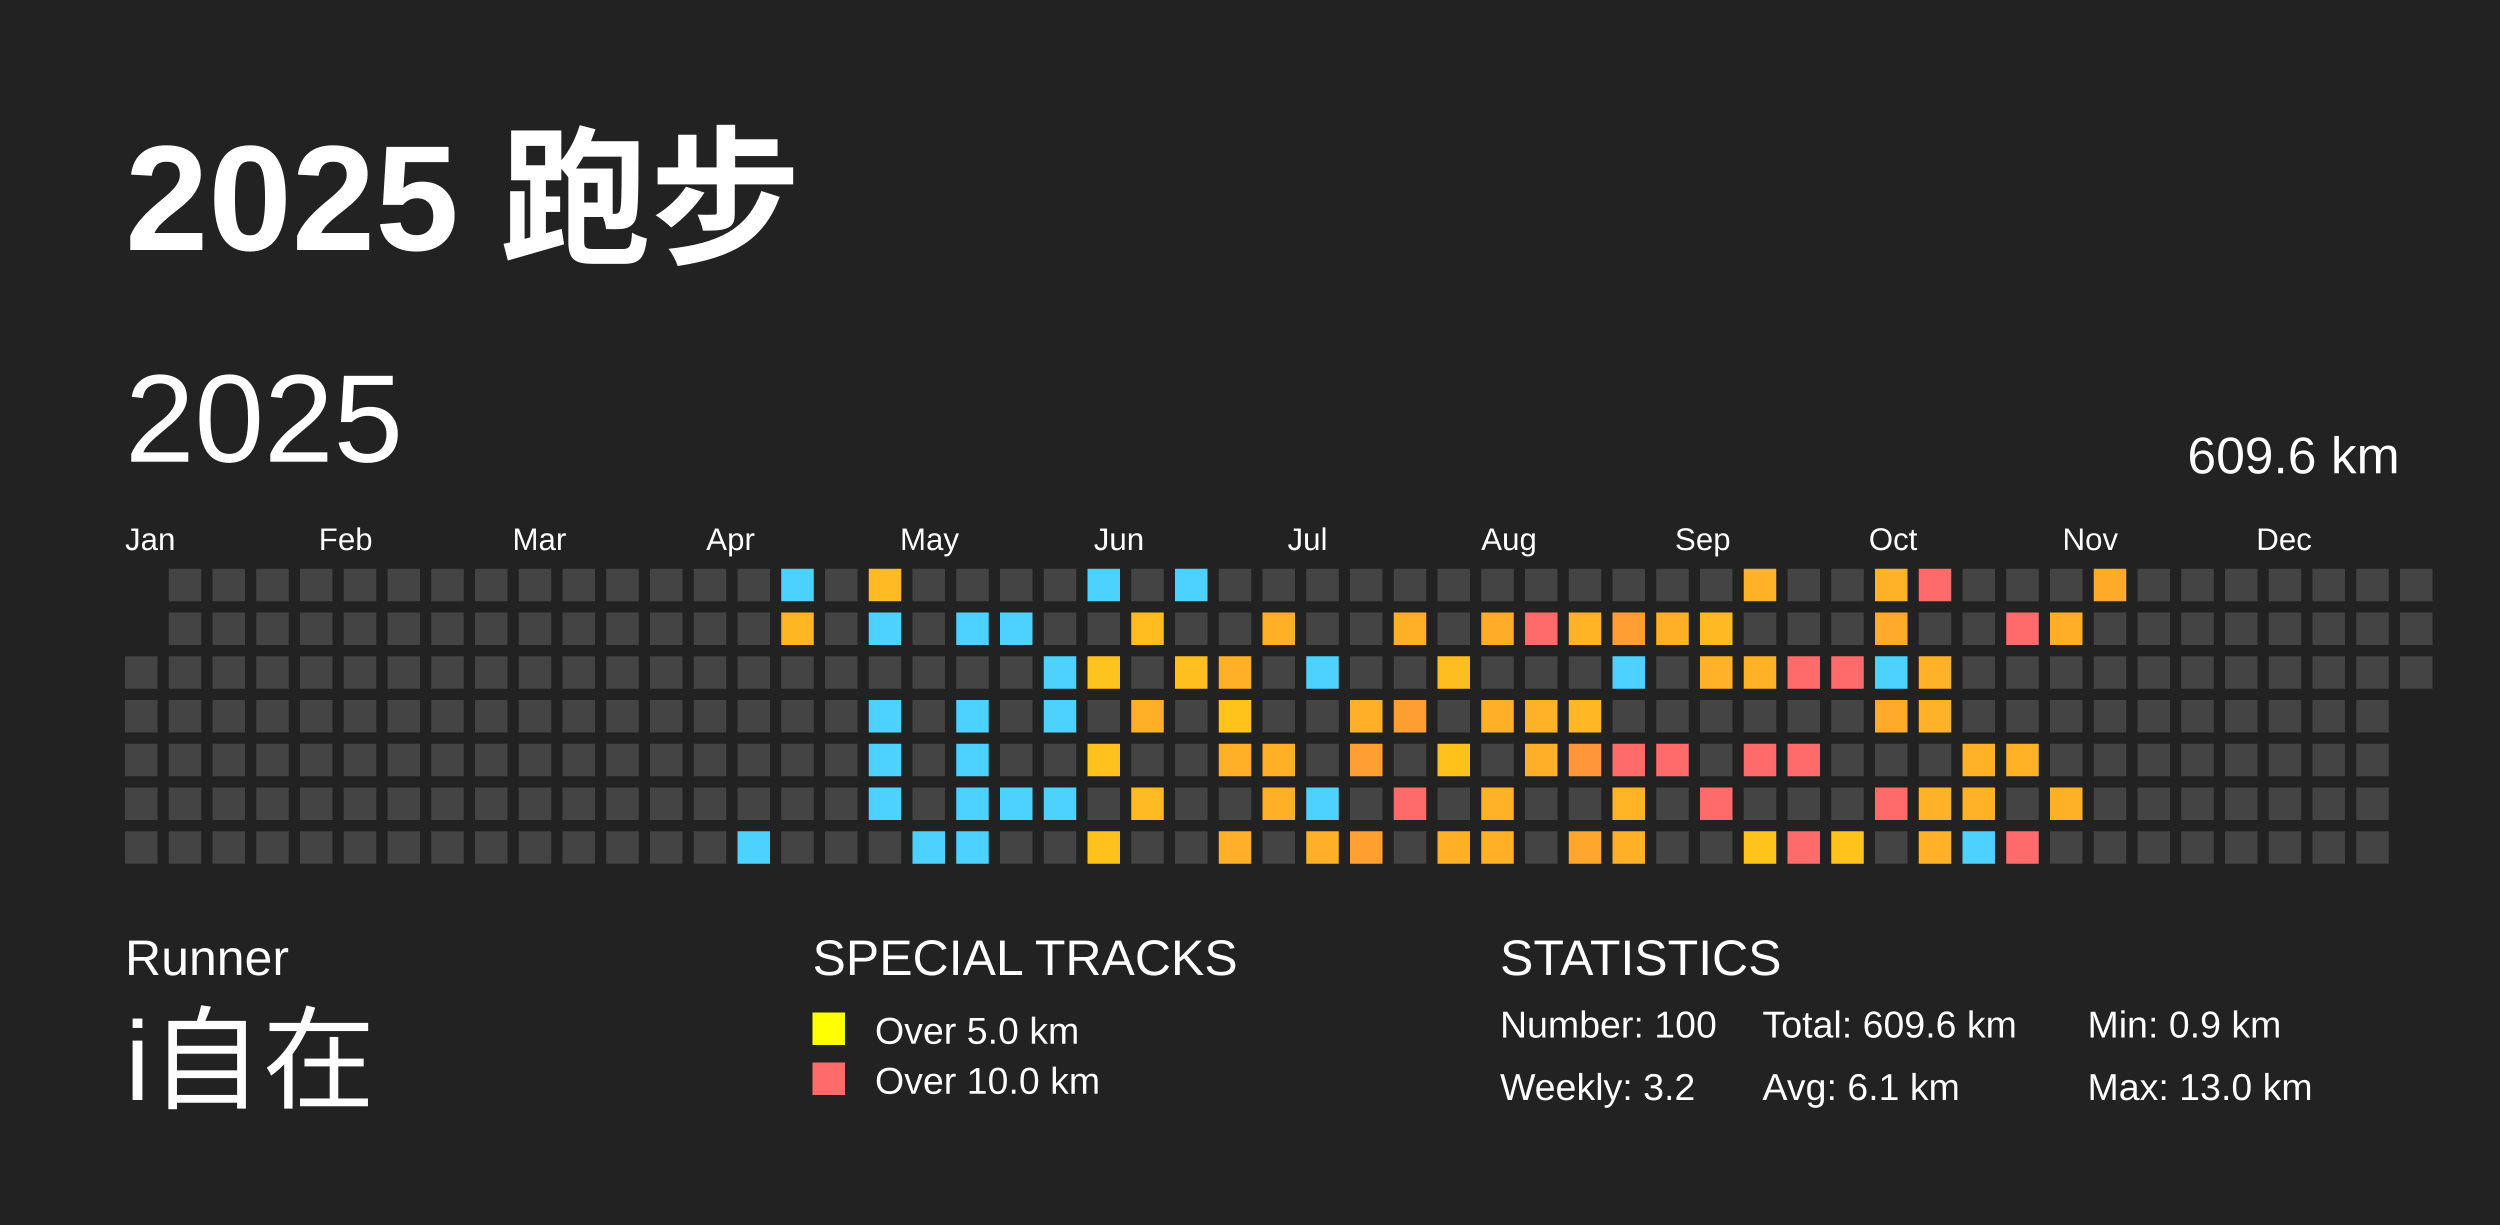
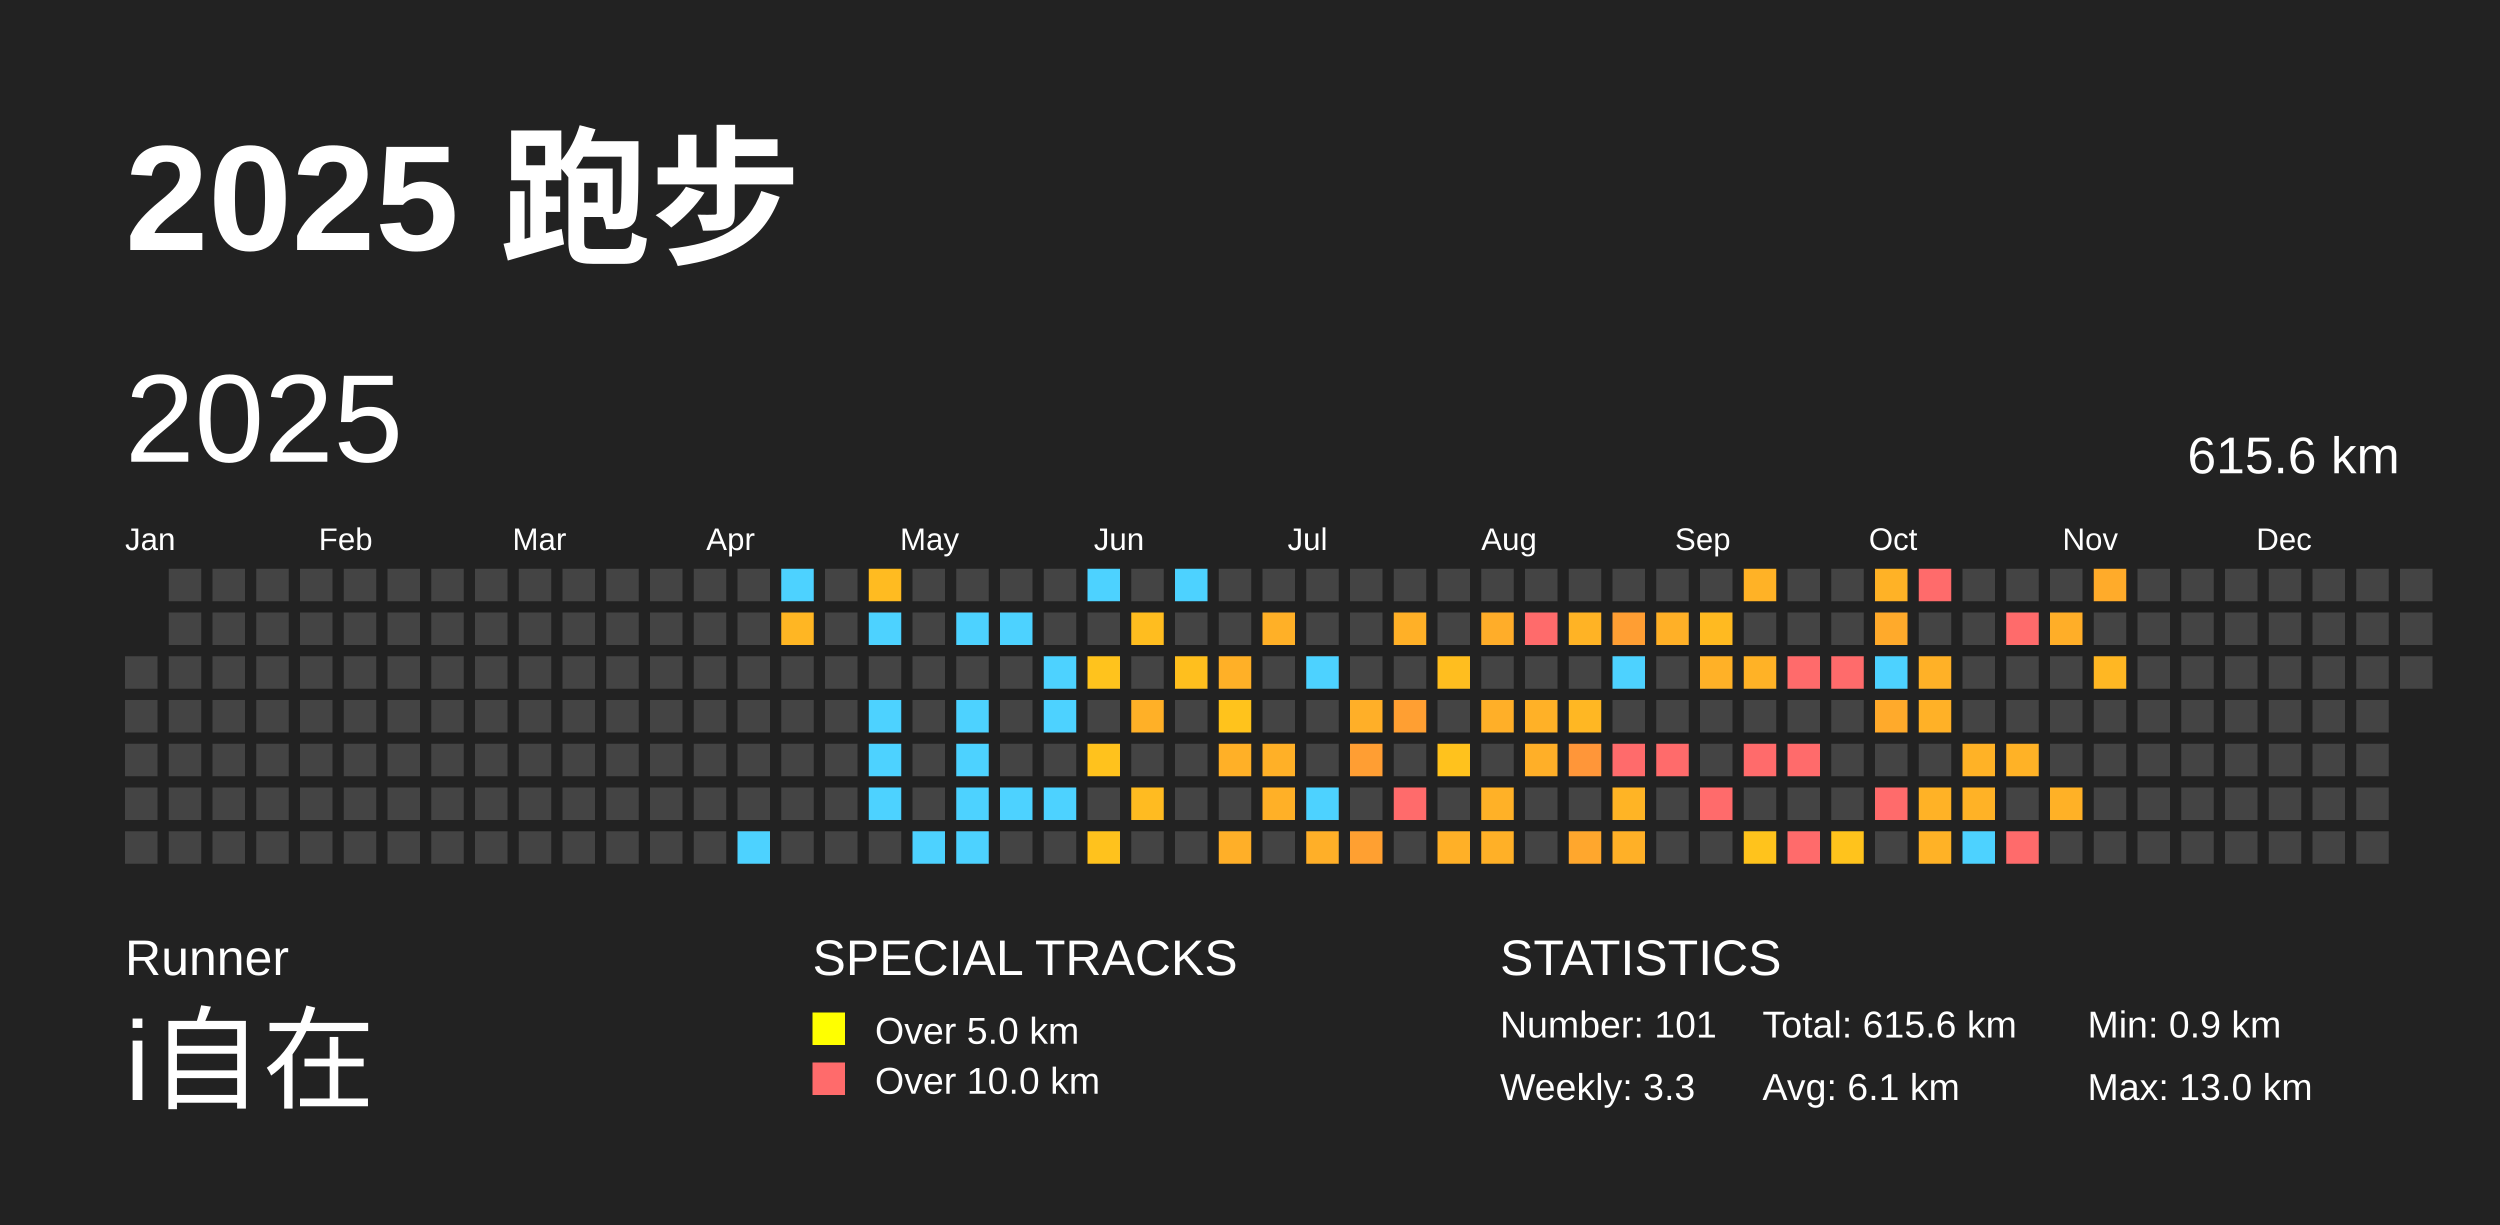
<svg xmlns="http://www.w3.org/2000/svg" baseProfile="full" height="98mm" version="1.1" viewBox="0,0,200,98" width="200mm">
  <defs />
  <rect fill="#222222" height="98" width="200" x="0" y="0" />
  <text fill="#FFFFFF" style="font-size:12px; font-family:Arial; font-weight:bold;" x="10" y="20">2025 跑步</text>
  <text fill="#FFFFFF" style="font-size:4px; font-family:Arial" x="10" y="78">Runner</text>
  <text fill="#FFFFFF" style="font-size:9px; font-family:Arial" x="10" y="88">i自在</text>
  <text fill="#FFFFFF" style="font-size:4px; font-family:Arial" x="65" y="78">SPECIAL TRACKS</text>
  <rect fill="#FFFF00" height="2.6" width="2.6" x="65" y="81" />
  <text fill="#FFFFFF" style="font-size:3px; font-family:Arial" x="70" y="83.5">Over 5.0 km</text>
  <rect fill="#FF6B6B" height="2.6" width="2.6" x="65" y="85" />
  <text fill="#FFFFFF" style="font-size:3px; font-family:Arial" x="70" y="87.5">Over 10.0 km</text>
  <text fill="#FFFFFF" style="font-size:4px; font-family:Arial" x="120" y="78">STATISTICS</text>
-   <text fill="#FFFFFF" style="font-size:3px; font-family:Arial" x="120" y="83">Number: 100</text>
-   <text fill="#FFFFFF" style="font-size:3px; font-family:Arial" x="120" y="88">Weekly: 3.2</text>
-   <text fill="#FFFFFF" style="font-size:3px; font-family:Arial" x="141" y="83">Total: 609.6 km</text>
+   <text fill="#FFFFFF" style="font-size:3px; font-family:Arial" x="120" y="83">Number: 101</text>
+   <text fill="#FFFFFF" style="font-size:3px; font-family:Arial" x="120" y="88">Weekly: 3.3</text>
+   <text fill="#FFFFFF" style="font-size:3px; font-family:Arial" x="141" y="83">Total: 615.6 km</text>
  <text fill="#FFFFFF" style="font-size:3px; font-family:Arial" x="141" y="88">Avg: 6.1 km</text>
  <text fill="#FFFFFF" style="font-size:3px; font-family:Arial" x="167" y="83">Min: 0.9 km</text>
  <text fill="#FFFFFF" style="font-size:3px; font-family:Arial" x="167" y="88">Max: 13.0 km</text>
  <text dominant-baseline="hanging" fill="#FFFFFF" style="font-size:10.0px; font-family:Arial;" x="10" y="30">2025</text>
-   <text dominant-baseline="hanging" fill="#FFFFFF" style="font-size:4.125px; font-family:Arial;" x="175" y="35">609.6 km</text>
+   <text dominant-baseline="hanging" fill="#FFFFFF" style="font-size:4.125px; font-family:Arial;" x="175" y="35">615.6 km</text>
  <text fill="#FFFFFF" style="font-size:2.5px; font-family:Arial" x="10.0" y="44">Jan</text>
  <text fill="#FFFFFF" style="font-size:2.5px; font-family:Arial" x="25.5" y="44">Feb</text>
  <text fill="#FFFFFF" style="font-size:2.5px; font-family:Arial" x="41.0" y="44">Mar</text>
  <text fill="#FFFFFF" style="font-size:2.5px; font-family:Arial" x="56.5" y="44">Apr</text>
  <text fill="#FFFFFF" style="font-size:2.5px; font-family:Arial" x="72.0" y="44">May</text>
  <text fill="#FFFFFF" style="font-size:2.5px; font-family:Arial" x="87.5" y="44">Jun</text>
  <text fill="#FFFFFF" style="font-size:2.5px; font-family:Arial" x="103.0" y="44">Jul</text>
  <text fill="#FFFFFF" style="font-size:2.5px; font-family:Arial" x="118.5" y="44">Aug</text>
  <text fill="#FFFFFF" style="font-size:2.5px; font-family:Arial" x="134.0" y="44">Sep</text>
  <text fill="#FFFFFF" style="font-size:2.5px; font-family:Arial" x="149.5" y="44">Oct</text>
  <text fill="#FFFFFF" style="font-size:2.5px; font-family:Arial" x="165.0" y="44">Nov</text>
  <text fill="#FFFFFF" style="font-size:2.5px; font-family:Arial" x="180.5" y="44">Dec</text>
  <rect fill="#444444" height="2.6" width="2.6" x="10.0" y="52.5" />
  <rect fill="#444444" height="2.6" width="2.6" x="10.0" y="56.0" />
  <rect fill="#444444" height="2.6" width="2.6" x="10.0" y="59.5" />
  <rect fill="#444444" height="2.6" width="2.6" x="10.0" y="63.0" />
  <rect fill="#444444" height="2.6" width="2.6" x="10.0" y="66.5" />
  <rect fill="#444444" height="2.6" width="2.6" x="13.5" y="45.5" />
  <rect fill="#444444" height="2.6" width="2.6" x="13.5" y="49.0" />
  <rect fill="#444444" height="2.6" width="2.6" x="13.5" y="52.5" />
  <rect fill="#444444" height="2.6" width="2.6" x="13.5" y="56.0" />
  <rect fill="#444444" height="2.6" width="2.6" x="13.5" y="59.5" />
  <rect fill="#444444" height="2.6" width="2.6" x="13.5" y="63.0" />
  <rect fill="#444444" height="2.6" width="2.6" x="13.5" y="66.5" />
  <rect fill="#444444" height="2.6" width="2.6" x="17.0" y="45.5" />
  <rect fill="#444444" height="2.6" width="2.6" x="17.0" y="49.0" />
  <rect fill="#444444" height="2.6" width="2.6" x="17.0" y="52.5" />
  <rect fill="#444444" height="2.6" width="2.6" x="17.0" y="56.0" />
  <rect fill="#444444" height="2.6" width="2.6" x="17.0" y="59.5" />
  <rect fill="#444444" height="2.6" width="2.6" x="17.0" y="63.0" />
  <rect fill="#444444" height="2.6" width="2.6" x="17.0" y="66.5" />
  <rect fill="#444444" height="2.6" width="2.6" x="20.5" y="45.5" />
  <rect fill="#444444" height="2.6" width="2.6" x="20.5" y="49.0" />
  <rect fill="#444444" height="2.6" width="2.6" x="20.5" y="52.5" />
  <rect fill="#444444" height="2.6" width="2.6" x="20.5" y="56.0" />
  <rect fill="#444444" height="2.6" width="2.6" x="20.5" y="59.5" />
  <rect fill="#444444" height="2.6" width="2.6" x="20.5" y="63.0" />
  <rect fill="#444444" height="2.6" width="2.6" x="20.5" y="66.5" />
  <rect fill="#444444" height="2.6" width="2.6" x="24.0" y="45.5" />
  <rect fill="#444444" height="2.6" width="2.6" x="24.0" y="49.0" />
  <rect fill="#444444" height="2.6" width="2.6" x="24.0" y="52.5" />
  <rect fill="#444444" height="2.6" width="2.6" x="24.0" y="56.0" />
  <rect fill="#444444" height="2.6" width="2.6" x="24.0" y="59.5" />
  <rect fill="#444444" height="2.6" width="2.6" x="24.0" y="63.0" />
  <rect fill="#444444" height="2.6" width="2.6" x="24.0" y="66.5" />
  <rect fill="#444444" height="2.6" width="2.6" x="27.5" y="45.5" />
  <rect fill="#444444" height="2.6" width="2.6" x="27.5" y="49.0" />
  <rect fill="#444444" height="2.6" width="2.6" x="27.5" y="52.5" />
  <rect fill="#444444" height="2.6" width="2.6" x="27.5" y="56.0" />
  <rect fill="#444444" height="2.6" width="2.6" x="27.5" y="59.5" />
  <rect fill="#444444" height="2.6" width="2.6" x="27.5" y="63.0" />
  <rect fill="#444444" height="2.6" width="2.6" x="27.5" y="66.5" />
  <rect fill="#444444" height="2.6" width="2.6" x="31.0" y="45.5" />
  <rect fill="#444444" height="2.6" width="2.6" x="31.0" y="49.0" />
  <rect fill="#444444" height="2.6" width="2.6" x="31.0" y="52.5" />
  <rect fill="#444444" height="2.6" width="2.6" x="31.0" y="56.0" />
  <rect fill="#444444" height="2.6" width="2.6" x="31.0" y="59.5" />
  <rect fill="#444444" height="2.6" width="2.6" x="31.0" y="63.0" />
  <rect fill="#444444" height="2.6" width="2.6" x="31.0" y="66.5" />
  <rect fill="#444444" height="2.6" width="2.6" x="34.5" y="45.5" />
  <rect fill="#444444" height="2.6" width="2.6" x="34.5" y="49.0" />
  <rect fill="#444444" height="2.6" width="2.6" x="34.5" y="52.5" />
  <rect fill="#444444" height="2.6" width="2.6" x="34.5" y="56.0" />
  <rect fill="#444444" height="2.6" width="2.6" x="34.5" y="59.5" />
  <rect fill="#444444" height="2.6" width="2.6" x="34.5" y="63.0" />
  <rect fill="#444444" height="2.6" width="2.6" x="34.5" y="66.5" />
  <rect fill="#444444" height="2.6" width="2.6" x="38.0" y="45.5" />
  <rect fill="#444444" height="2.6" width="2.6" x="38.0" y="49.0" />
  <rect fill="#444444" height="2.6" width="2.6" x="38.0" y="52.5" />
  <rect fill="#444444" height="2.6" width="2.6" x="38.0" y="56.0" />
  <rect fill="#444444" height="2.6" width="2.6" x="38.0" y="59.5" />
  <rect fill="#444444" height="2.6" width="2.6" x="38.0" y="63.0" />
  <rect fill="#444444" height="2.6" width="2.6" x="38.0" y="66.5" />
  <rect fill="#444444" height="2.6" width="2.6" x="41.5" y="45.5" />
  <rect fill="#444444" height="2.6" width="2.6" x="41.5" y="49.0" />
  <rect fill="#444444" height="2.6" width="2.6" x="41.5" y="52.5" />
  <rect fill="#444444" height="2.6" width="2.6" x="41.5" y="56.0" />
  <rect fill="#444444" height="2.6" width="2.6" x="41.5" y="59.5" />
  <rect fill="#444444" height="2.6" width="2.6" x="41.5" y="63.0" />
  <rect fill="#444444" height="2.6" width="2.6" x="41.5" y="66.5" />
  <rect fill="#444444" height="2.6" width="2.6" x="45.0" y="45.5" />
  <rect fill="#444444" height="2.6" width="2.6" x="45.0" y="49.0" />
  <rect fill="#444444" height="2.6" width="2.6" x="45.0" y="52.5" />
  <rect fill="#444444" height="2.6" width="2.6" x="45.0" y="56.0" />
  <rect fill="#444444" height="2.6" width="2.6" x="45.0" y="59.5" />
  <rect fill="#444444" height="2.6" width="2.6" x="45.0" y="63.0" />
  <rect fill="#444444" height="2.6" width="2.6" x="45.0" y="66.5" />
  <rect fill="#444444" height="2.6" width="2.6" x="48.5" y="45.5" />
  <rect fill="#444444" height="2.6" width="2.6" x="48.5" y="49.0" />
  <rect fill="#444444" height="2.6" width="2.6" x="48.5" y="52.5" />
  <rect fill="#444444" height="2.6" width="2.6" x="48.5" y="56.0" />
  <rect fill="#444444" height="2.6" width="2.6" x="48.5" y="59.5" />
  <rect fill="#444444" height="2.6" width="2.6" x="48.5" y="63.0" />
  <rect fill="#444444" height="2.6" width="2.6" x="48.5" y="66.5" />
  <rect fill="#444444" height="2.6" width="2.6" x="52.0" y="45.5" />
  <rect fill="#444444" height="2.6" width="2.6" x="52.0" y="49.0" />
  <rect fill="#444444" height="2.6" width="2.6" x="52.0" y="52.5" />
  <rect fill="#444444" height="2.6" width="2.6" x="52.0" y="56.0" />
  <rect fill="#444444" height="2.6" width="2.6" x="52.0" y="59.5" />
  <rect fill="#444444" height="2.6" width="2.6" x="52.0" y="63.0" />
  <rect fill="#444444" height="2.6" width="2.6" x="52.0" y="66.5" />
  <rect fill="#444444" height="2.6" width="2.6" x="55.5" y="45.5" />
  <rect fill="#444444" height="2.6" width="2.6" x="55.5" y="49.0" />
  <rect fill="#444444" height="2.6" width="2.6" x="55.5" y="52.5" />
  <rect fill="#444444" height="2.6" width="2.6" x="55.5" y="56.0" />
  <rect fill="#444444" height="2.6" width="2.6" x="55.5" y="59.5" />
  <rect fill="#444444" height="2.6" width="2.6" x="55.5" y="63.0" />
  <rect fill="#444444" height="2.6" width="2.6" x="55.5" y="66.5" />
  <rect fill="#444444" height="2.6" width="2.6" x="59.0" y="45.5" />
  <rect fill="#444444" height="2.6" width="2.6" x="59.0" y="49.0" />
  <rect fill="#444444" height="2.6" width="2.6" x="59.0" y="52.5" />
  <rect fill="#444444" height="2.6" width="2.6" x="59.0" y="56.0" />
  <rect fill="#444444" height="2.6" width="2.6" x="59.0" y="59.5" />
  <rect fill="#444444" height="2.6" width="2.6" x="59.0" y="63.0" />
  <rect fill="#4dd2ff" height="2.6" width="2.6" x="59.0" y="66.5" />
  <rect fill="#4dd2ff" height="2.6" width="2.6" x="62.5" y="45.5" />
  <rect fill="#ffb623" height="2.6" width="2.6" x="62.5" y="49.0" />
  <rect fill="#444444" height="2.6" width="2.6" x="62.5" y="52.5" />
  <rect fill="#444444" height="2.6" width="2.6" x="62.5" y="56.0" />
  <rect fill="#444444" height="2.6" width="2.6" x="62.5" y="59.5" />
  <rect fill="#444444" height="2.6" width="2.6" x="62.5" y="63.0" />
  <rect fill="#444444" height="2.6" width="2.6" x="62.5" y="66.5" />
  <rect fill="#444444" height="2.6" width="2.6" x="66.0" y="45.5" />
  <rect fill="#444444" height="2.6" width="2.6" x="66.0" y="49.0" />
  <rect fill="#444444" height="2.6" width="2.6" x="66.0" y="52.5" />
  <rect fill="#444444" height="2.6" width="2.6" x="66.0" y="56.0" />
  <rect fill="#444444" height="2.6" width="2.6" x="66.0" y="59.5" />
  <rect fill="#444444" height="2.6" width="2.6" x="66.0" y="63.0" />
  <rect fill="#444444" height="2.6" width="2.6" x="66.0" y="66.5" />
  <rect fill="#ffbb21" height="2.6" width="2.6" x="69.5" y="45.5" />
  <rect fill="#4dd2ff" height="2.6" width="2.6" x="69.5" y="49.0" />
  <rect fill="#444444" height="2.6" width="2.6" x="69.5" y="52.5" />
  <rect fill="#4dd2ff" height="2.6" width="2.6" x="69.5" y="56.0" />
  <rect fill="#4dd2ff" height="2.6" width="2.6" x="69.5" y="59.5" />
  <rect fill="#4dd2ff" height="2.6" width="2.6" x="69.5" y="63.0" />
  <rect fill="#444444" height="2.6" width="2.6" x="69.5" y="66.5" />
  <rect fill="#444444" height="2.6" width="2.6" x="73.0" y="45.5" />
  <rect fill="#444444" height="2.6" width="2.6" x="73.0" y="49.0" />
  <rect fill="#444444" height="2.6" width="2.6" x="73.0" y="52.5" />
  <rect fill="#444444" height="2.6" width="2.6" x="73.0" y="56.0" />
  <rect fill="#444444" height="2.6" width="2.6" x="73.0" y="59.5" />
  <rect fill="#444444" height="2.6" width="2.6" x="73.0" y="63.0" />
  <rect fill="#4dd2ff" height="2.6" width="2.6" x="73.0" y="66.5" />
  <rect fill="#444444" height="2.6" width="2.6" x="76.5" y="45.5" />
  <rect fill="#4dd2ff" height="2.6" width="2.6" x="76.5" y="49.0" />
  <rect fill="#444444" height="2.6" width="2.6" x="76.5" y="52.5" />
  <rect fill="#4dd2ff" height="2.6" width="2.6" x="76.5" y="56.0" />
  <rect fill="#4dd2ff" height="2.6" width="2.6" x="76.5" y="59.5" />
  <rect fill="#4dd2ff" height="2.6" width="2.6" x="76.5" y="63.0" />
  <rect fill="#4dd2ff" height="2.6" width="2.6" x="76.5" y="66.5" />
  <rect fill="#444444" height="2.6" width="2.6" x="80.0" y="45.5" />
  <rect fill="#4dd2ff" height="2.6" width="2.6" x="80.0" y="49.0" />
  <rect fill="#444444" height="2.6" width="2.6" x="80.0" y="52.5" />
  <rect fill="#444444" height="2.6" width="2.6" x="80.0" y="56.0" />
  <rect fill="#444444" height="2.6" width="2.6" x="80.0" y="59.5" />
  <rect fill="#4dd2ff" height="2.6" width="2.6" x="80.0" y="63.0" />
  <rect fill="#444444" height="2.6" width="2.6" x="80.0" y="66.5" />
  <rect fill="#444444" height="2.6" width="2.6" x="83.5" y="45.5" />
  <rect fill="#444444" height="2.6" width="2.6" x="83.5" y="49.0" />
  <rect fill="#4dd2ff" height="2.6" width="2.6" x="83.5" y="52.5" />
  <rect fill="#4dd2ff" height="2.6" width="2.6" x="83.5" y="56.0" />
  <rect fill="#444444" height="2.6" width="2.6" x="83.5" y="59.5" />
  <rect fill="#4dd2ff" height="2.6" width="2.6" x="83.5" y="63.0" />
  <rect fill="#444444" height="2.6" width="2.6" x="83.5" y="66.5" />
  <rect fill="#4dd2ff" height="2.6" width="2.6" x="87.0" y="45.5" />
  <rect fill="#444444" height="2.6" width="2.6" x="87.0" y="49.0" />
  <rect fill="#ffc31d" height="2.6" width="2.6" x="87.0" y="52.5" />
  <rect fill="#444444" height="2.6" width="2.6" x="87.0" y="56.0" />
  <rect fill="#ffc21d" height="2.6" width="2.6" x="87.0" y="59.5" />
  <rect fill="#444444" height="2.6" width="2.6" x="87.0" y="63.0" />
  <rect fill="#ffc21d" height="2.6" width="2.6" x="87.0" y="66.5" />
  <rect fill="#444444" height="2.6" width="2.6" x="90.5" y="45.5" />
  <rect fill="#ffbd1f" height="2.6" width="2.6" x="90.5" y="49.0" />
  <rect fill="#444444" height="2.6" width="2.6" x="90.5" y="52.5" />
  <rect fill="#ffb027" height="2.6" width="2.6" x="90.5" y="56.0" />
  <rect fill="#444444" height="2.6" width="2.6" x="90.5" y="59.5" />
  <rect fill="#ffbb21" height="2.6" width="2.6" x="90.5" y="63.0" />
  <rect fill="#444444" height="2.6" width="2.6" x="90.5" y="66.5" />
  <rect fill="#4dd2ff" height="2.6" width="2.6" x="94.0" y="45.5" />
  <rect fill="#444444" height="2.6" width="2.6" x="94.0" y="49.0" />
  <rect fill="#ffbf1e" height="2.6" width="2.6" x="94.0" y="52.5" />
  <rect fill="#444444" height="2.6" width="2.6" x="94.0" y="56.0" />
  <rect fill="#444444" height="2.6" width="2.6" x="94.0" y="59.5" />
  <rect fill="#444444" height="2.6" width="2.6" x="94.0" y="63.0" />
  <rect fill="#444444" height="2.6" width="2.6" x="94.0" y="66.5" />
  <rect fill="#444444" height="2.6" width="2.6" x="97.5" y="45.5" />
  <rect fill="#444444" height="2.6" width="2.6" x="97.5" y="49.0" />
  <rect fill="#ffb027" height="2.6" width="2.6" x="97.5" y="52.5" />
  <rect fill="#ffc31c" height="2.6" width="2.6" x="97.5" y="56.0" />
  <rect fill="#ffb027" height="2.6" width="2.6" x="97.5" y="59.5" />
  <rect fill="#444444" height="2.6" width="2.6" x="97.5" y="63.0" />
  <rect fill="#ffaf28" height="2.6" width="2.6" x="97.5" y="66.5" />
  <rect fill="#444444" height="2.6" width="2.6" x="101.0" y="45.5" />
  <rect fill="#ffb027" height="2.6" width="2.6" x="101.0" y="49.0" />
  <rect fill="#444444" height="2.6" width="2.6" x="101.0" y="52.5" />
  <rect fill="#444444" height="2.6" width="2.6" x="101.0" y="56.0" />
  <rect fill="#ffb027" height="2.6" width="2.6" x="101.0" y="59.5" />
  <rect fill="#ffb027" height="2.6" width="2.6" x="101.0" y="63.0" />
  <rect fill="#444444" height="2.6" width="2.6" x="101.0" y="66.5" />
  <rect fill="#444444" height="2.6" width="2.6" x="104.5" y="45.5" />
  <rect fill="#444444" height="2.6" width="2.6" x="104.5" y="49.0" />
  <rect fill="#4dd2ff" height="2.6" width="2.6" x="104.5" y="52.5" />
  <rect fill="#444444" height="2.6" width="2.6" x="104.5" y="56.0" />
  <rect fill="#444444" height="2.6" width="2.6" x="104.5" y="59.5" />
  <rect fill="#4dd2ff" height="2.6" width="2.6" x="104.5" y="63.0" />
  <rect fill="#ffaf28" height="2.6" width="2.6" x="104.5" y="66.5" />
  <rect fill="#444444" height="2.6" width="2.6" x="108.0" y="45.5" />
  <rect fill="#444444" height="2.6" width="2.6" x="108.0" y="49.0" />
  <rect fill="#444444" height="2.6" width="2.6" x="108.0" y="52.5" />
  <rect fill="#ffaf28" height="2.6" width="2.6" x="108.0" y="56.0" />
  <rect fill="#ff9e33" height="2.6" width="2.6" x="108.0" y="59.5" />
  <rect fill="#444444" height="2.6" width="2.6" x="108.0" y="63.0" />
  <rect fill="#ffa031" height="2.6" width="2.6" x="108.0" y="66.5" />
  <rect fill="#444444" height="2.6" width="2.6" x="111.5" y="45.5" />
  <rect fill="#ffb027" height="2.6" width="2.6" x="111.5" y="49.0" />
  <rect fill="#444444" height="2.6" width="2.6" x="111.5" y="52.5" />
  <rect fill="#ff9f32" height="2.6" width="2.6" x="111.5" y="56.0" />
  <rect fill="#444444" height="2.6" width="2.6" x="111.5" y="59.5" />
  <rect fill="#FF6B6B" height="2.6" width="2.6" x="111.5" y="63.0" />
  <rect fill="#444444" height="2.6" width="2.6" x="111.5" y="66.5" />
  <rect fill="#444444" height="2.6" width="2.6" x="115.0" y="45.5" />
  <rect fill="#444444" height="2.6" width="2.6" x="115.0" y="49.0" />
  <rect fill="#ffbe1f" height="2.6" width="2.6" x="115.0" y="52.5" />
  <rect fill="#444444" height="2.6" width="2.6" x="115.0" y="56.0" />
  <rect fill="#ffc21d" height="2.6" width="2.6" x="115.0" y="59.5" />
  <rect fill="#444444" height="2.6" width="2.6" x="115.0" y="63.0" />
  <rect fill="#ffb027" height="2.6" width="2.6" x="115.0" y="66.5" />
  <rect fill="#444444" height="2.6" width="2.6" x="118.5" y="45.5" />
  <rect fill="#ffad29" height="2.6" width="2.6" x="118.5" y="49.0" />
  <rect fill="#444444" height="2.6" width="2.6" x="118.5" y="52.5" />
  <rect fill="#ffaf28" height="2.6" width="2.6" x="118.5" y="56.0" />
  <rect fill="#444444" height="2.6" width="2.6" x="118.5" y="59.5" />
  <rect fill="#ffb127" height="2.6" width="2.6" x="118.5" y="63.0" />
  <rect fill="#ffb027" height="2.6" width="2.6" x="118.5" y="66.5" />
  <rect fill="#444444" height="2.6" width="2.6" x="122.0" y="45.5" />
  <rect fill="#FF6B6B" height="2.6" width="2.6" x="122.0" y="49.0" />
  <rect fill="#444444" height="2.6" width="2.6" x="122.0" y="52.5" />
  <rect fill="#ffb127" height="2.6" width="2.6" x="122.0" y="56.0" />
  <rect fill="#ffaf28" height="2.6" width="2.6" x="122.0" y="59.5" />
  <rect fill="#444444" height="2.6" width="2.6" x="122.0" y="63.0" />
  <rect fill="#444444" height="2.6" width="2.6" x="122.0" y="66.5" />
  <rect fill="#444444" height="2.6" width="2.6" x="125.5" y="45.5" />
  <rect fill="#ffb325" height="2.6" width="2.6" x="125.5" y="49.0" />
  <rect fill="#444444" height="2.6" width="2.6" x="125.5" y="52.5" />
  <rect fill="#ffb723" height="2.6" width="2.6" x="125.5" y="56.0" />
  <rect fill="#ff9639" height="2.6" width="2.6" x="125.5" y="59.5" />
  <rect fill="#444444" height="2.6" width="2.6" x="125.5" y="63.0" />
  <rect fill="#ffa72d" height="2.6" width="2.6" x="125.5" y="66.5" />
  <rect fill="#444444" height="2.6" width="2.6" x="129.0" y="45.5" />
  <rect fill="#ff9e33" height="2.6" width="2.6" x="129.0" y="49.0" />
  <rect fill="#4dd2ff" height="2.6" width="2.6" x="129.0" y="52.5" />
  <rect fill="#444444" height="2.6" width="2.6" x="129.0" y="56.0" />
  <rect fill="#FF6B6B" height="2.6" width="2.6" x="129.0" y="59.5" />
  <rect fill="#ffb425" height="2.6" width="2.6" x="129.0" y="63.0" />
  <rect fill="#ffb027" height="2.6" width="2.6" x="129.0" y="66.5" />
  <rect fill="#444444" height="2.6" width="2.6" x="132.5" y="45.5" />
  <rect fill="#ffb027" height="2.6" width="2.6" x="132.5" y="49.0" />
  <rect fill="#444444" height="2.6" width="2.6" x="132.5" y="52.5" />
  <rect fill="#444444" height="2.6" width="2.6" x="132.5" y="56.0" />
  <rect fill="#FF6B6B" height="2.6" width="2.6" x="132.5" y="59.5" />
  <rect fill="#444444" height="2.6" width="2.6" x="132.5" y="63.0" />
  <rect fill="#444444" height="2.6" width="2.6" x="132.5" y="66.5" />
  <rect fill="#444444" height="2.6" width="2.6" x="136.0" y="45.5" />
  <rect fill="#ffba21" height="2.6" width="2.6" x="136.0" y="49.0" />
  <rect fill="#ffb127" height="2.6" width="2.6" x="136.0" y="52.5" />
  <rect fill="#444444" height="2.6" width="2.6" x="136.0" y="56.0" />
  <rect fill="#444444" height="2.6" width="2.6" x="136.0" y="59.5" />
  <rect fill="#FF6B6B" height="2.6" width="2.6" x="136.0" y="63.0" />
  <rect fill="#444444" height="2.6" width="2.6" x="136.0" y="66.5" />
  <rect fill="#ffb226" height="2.6" width="2.6" x="139.5" y="45.5" />
  <rect fill="#444444" height="2.6" width="2.6" x="139.5" y="49.0" />
  <rect fill="#ffb226" height="2.6" width="2.6" x="139.5" y="52.5" />
  <rect fill="#444444" height="2.6" width="2.6" x="139.5" y="56.0" />
  <rect fill="#FF6B6B" height="2.6" width="2.6" x="139.5" y="59.5" />
  <rect fill="#444444" height="2.6" width="2.6" x="139.5" y="63.0" />
  <rect fill="#ffc31c" height="2.6" width="2.6" x="139.5" y="66.5" />
  <rect fill="#444444" height="2.6" width="2.6" x="143.0" y="45.5" />
  <rect fill="#444444" height="2.6" width="2.6" x="143.0" y="49.0" />
  <rect fill="#FF6B6B" height="2.6" width="2.6" x="143.0" y="52.5" />
  <rect fill="#444444" height="2.6" width="2.6" x="143.0" y="56.0" />
  <rect fill="#FF6B6B" height="2.6" width="2.6" x="143.0" y="59.5" />
  <rect fill="#444444" height="2.6" width="2.6" x="143.0" y="63.0" />
  <rect fill="#FF6B6B" height="2.6" width="2.6" x="143.0" y="66.5" />
  <rect fill="#444444" height="2.6" width="2.6" x="146.5" y="45.5" />
  <rect fill="#444444" height="2.6" width="2.6" x="146.5" y="49.0" />
  <rect fill="#FF6B6B" height="2.6" width="2.6" x="146.5" y="52.5" />
  <rect fill="#444444" height="2.6" width="2.6" x="146.5" y="56.0" />
  <rect fill="#444444" height="2.6" width="2.6" x="146.5" y="59.5" />
  <rect fill="#444444" height="2.6" width="2.6" x="146.5" y="63.0" />
  <rect fill="#ffc31c" height="2.6" width="2.6" x="146.5" y="66.5" />
  <rect fill="#ffb226" height="2.6" width="2.6" x="150.0" y="45.5" />
  <rect fill="#ffaa2b" height="2.6" width="2.6" x="150.0" y="49.0" />
  <rect fill="#4dd2ff" height="2.6" width="2.6" x="150.0" y="52.5" />
  <rect fill="#ffaa2b" height="2.6" width="2.6" x="150.0" y="56.0" />
  <rect fill="#444444" height="2.6" width="2.6" x="150.0" y="59.5" />
  <rect fill="#FF6B6B" height="2.6" width="2.6" x="150.0" y="63.0" />
  <rect fill="#444444" height="2.6" width="2.6" x="150.0" y="66.5" />
  <rect fill="#FF6B6B" height="2.6" width="2.6" x="153.5" y="45.5" />
  <rect fill="#444444" height="2.6" width="2.6" x="153.5" y="49.0" />
  <rect fill="#ffb127" height="2.6" width="2.6" x="153.5" y="52.5" />
  <rect fill="#ffb127" height="2.6" width="2.6" x="153.5" y="56.0" />
  <rect fill="#444444" height="2.6" width="2.6" x="153.5" y="59.5" />
  <rect fill="#ffb226" height="2.6" width="2.6" x="153.5" y="63.0" />
  <rect fill="#ffb226" height="2.6" width="2.6" x="153.5" y="66.5" />
  <rect fill="#444444" height="2.6" width="2.6" x="157.0" y="45.5" />
  <rect fill="#444444" height="2.6" width="2.6" x="157.0" y="49.0" />
  <rect fill="#444444" height="2.6" width="2.6" x="157.0" y="52.5" />
  <rect fill="#444444" height="2.6" width="2.6" x="157.0" y="56.0" />
  <rect fill="#ffb226" height="2.6" width="2.6" x="157.0" y="59.5" />
  <rect fill="#ffb226" height="2.6" width="2.6" x="157.0" y="63.0" />
  <rect fill="#4dd2ff" height="2.6" width="2.6" x="157.0" y="66.5" />
  <rect fill="#444444" height="2.6" width="2.6" x="160.5" y="45.5" />
  <rect fill="#FF6B6B" height="2.6" width="2.6" x="160.5" y="49.0" />
  <rect fill="#444444" height="2.6" width="2.6" x="160.5" y="52.5" />
  <rect fill="#444444" height="2.6" width="2.6" x="160.5" y="56.0" />
  <rect fill="#ffb226" height="2.6" width="2.6" x="160.5" y="59.5" />
  <rect fill="#444444" height="2.6" width="2.6" x="160.5" y="63.0" />
  <rect fill="#FF6B6B" height="2.6" width="2.6" x="160.5" y="66.5" />
  <rect fill="#444444" height="2.6" width="2.6" x="164.0" y="45.5" />
  <rect fill="#ffae28" height="2.6" width="2.6" x="164.0" y="49.0" />
  <rect fill="#444444" height="2.6" width="2.6" x="164.0" y="52.5" />
  <rect fill="#444444" height="2.6" width="2.6" x="164.0" y="56.0" />
  <rect fill="#444444" height="2.6" width="2.6" x="164.0" y="59.5" />
  <rect fill="#ffb126" height="2.6" width="2.6" x="164.0" y="63.0" />
  <rect fill="#444444" height="2.6" width="2.6" x="164.0" y="66.5" />
  <rect fill="#ffab2a" height="2.6" width="2.6" x="167.5" y="45.5" />
  <rect fill="#444444" height="2.6" width="2.6" x="167.5" y="49.0" />
-   <rect fill="#444444" height="2.6" width="2.6" x="167.5" y="52.5" />
+   <rect fill="#ffb723" height="2.6" width="2.6" x="167.5" y="52.5" />
  <rect fill="#444444" height="2.6" width="2.6" x="167.5" y="56.0" />
  <rect fill="#444444" height="2.6" width="2.6" x="167.5" y="59.5" />
  <rect fill="#444444" height="2.6" width="2.6" x="167.5" y="63.0" />
  <rect fill="#444444" height="2.6" width="2.6" x="167.5" y="66.5" />
  <rect fill="#444444" height="2.6" width="2.6" x="171.0" y="45.5" />
  <rect fill="#444444" height="2.6" width="2.6" x="171.0" y="49.0" />
  <rect fill="#444444" height="2.6" width="2.6" x="171.0" y="52.5" />
  <rect fill="#444444" height="2.6" width="2.6" x="171.0" y="56.0" />
  <rect fill="#444444" height="2.6" width="2.6" x="171.0" y="59.5" />
  <rect fill="#444444" height="2.6" width="2.6" x="171.0" y="63.0" />
  <rect fill="#444444" height="2.6" width="2.6" x="171.0" y="66.5" />
  <rect fill="#444444" height="2.6" width="2.6" x="174.5" y="45.5" />
  <rect fill="#444444" height="2.6" width="2.6" x="174.5" y="49.0" />
  <rect fill="#444444" height="2.6" width="2.6" x="174.5" y="52.5" />
  <rect fill="#444444" height="2.6" width="2.6" x="174.5" y="56.0" />
  <rect fill="#444444" height="2.6" width="2.6" x="174.5" y="59.5" />
  <rect fill="#444444" height="2.6" width="2.6" x="174.5" y="63.0" />
  <rect fill="#444444" height="2.6" width="2.6" x="174.5" y="66.5" />
  <rect fill="#444444" height="2.6" width="2.6" x="178.0" y="45.5" />
  <rect fill="#444444" height="2.6" width="2.6" x="178.0" y="49.0" />
  <rect fill="#444444" height="2.6" width="2.6" x="178.0" y="52.5" />
  <rect fill="#444444" height="2.6" width="2.6" x="178.0" y="56.0" />
  <rect fill="#444444" height="2.6" width="2.6" x="178.0" y="59.5" />
  <rect fill="#444444" height="2.6" width="2.6" x="178.0" y="63.0" />
  <rect fill="#444444" height="2.6" width="2.6" x="178.0" y="66.5" />
  <rect fill="#444444" height="2.6" width="2.6" x="181.5" y="45.5" />
  <rect fill="#444444" height="2.6" width="2.6" x="181.5" y="49.0" />
  <rect fill="#444444" height="2.6" width="2.6" x="181.5" y="52.5" />
  <rect fill="#444444" height="2.6" width="2.6" x="181.5" y="56.0" />
  <rect fill="#444444" height="2.6" width="2.6" x="181.5" y="59.5" />
  <rect fill="#444444" height="2.6" width="2.6" x="181.5" y="63.0" />
  <rect fill="#444444" height="2.6" width="2.6" x="181.5" y="66.5" />
  <rect fill="#444444" height="2.6" width="2.6" x="185.0" y="45.5" />
  <rect fill="#444444" height="2.6" width="2.6" x="185.0" y="49.0" />
  <rect fill="#444444" height="2.6" width="2.6" x="185.0" y="52.5" />
  <rect fill="#444444" height="2.6" width="2.6" x="185.0" y="56.0" />
  <rect fill="#444444" height="2.6" width="2.6" x="185.0" y="59.5" />
  <rect fill="#444444" height="2.6" width="2.6" x="185.0" y="63.0" />
  <rect fill="#444444" height="2.6" width="2.6" x="185.0" y="66.5" />
  <rect fill="#444444" height="2.6" width="2.6" x="188.5" y="45.5" />
  <rect fill="#444444" height="2.6" width="2.6" x="188.5" y="49.0" />
  <rect fill="#444444" height="2.6" width="2.6" x="188.5" y="52.5" />
  <rect fill="#444444" height="2.6" width="2.6" x="188.5" y="56.0" />
  <rect fill="#444444" height="2.6" width="2.6" x="188.5" y="59.5" />
  <rect fill="#444444" height="2.6" width="2.6" x="188.5" y="63.0" />
  <rect fill="#444444" height="2.6" width="2.6" x="188.5" y="66.5" />
  <rect fill="#444444" height="2.6" width="2.6" x="192.0" y="45.5" />
  <rect fill="#444444" height="2.6" width="2.6" x="192.0" y="49.0" />
  <rect fill="#444444" height="2.6" width="2.6" x="192.0" y="52.5" />
</svg>
